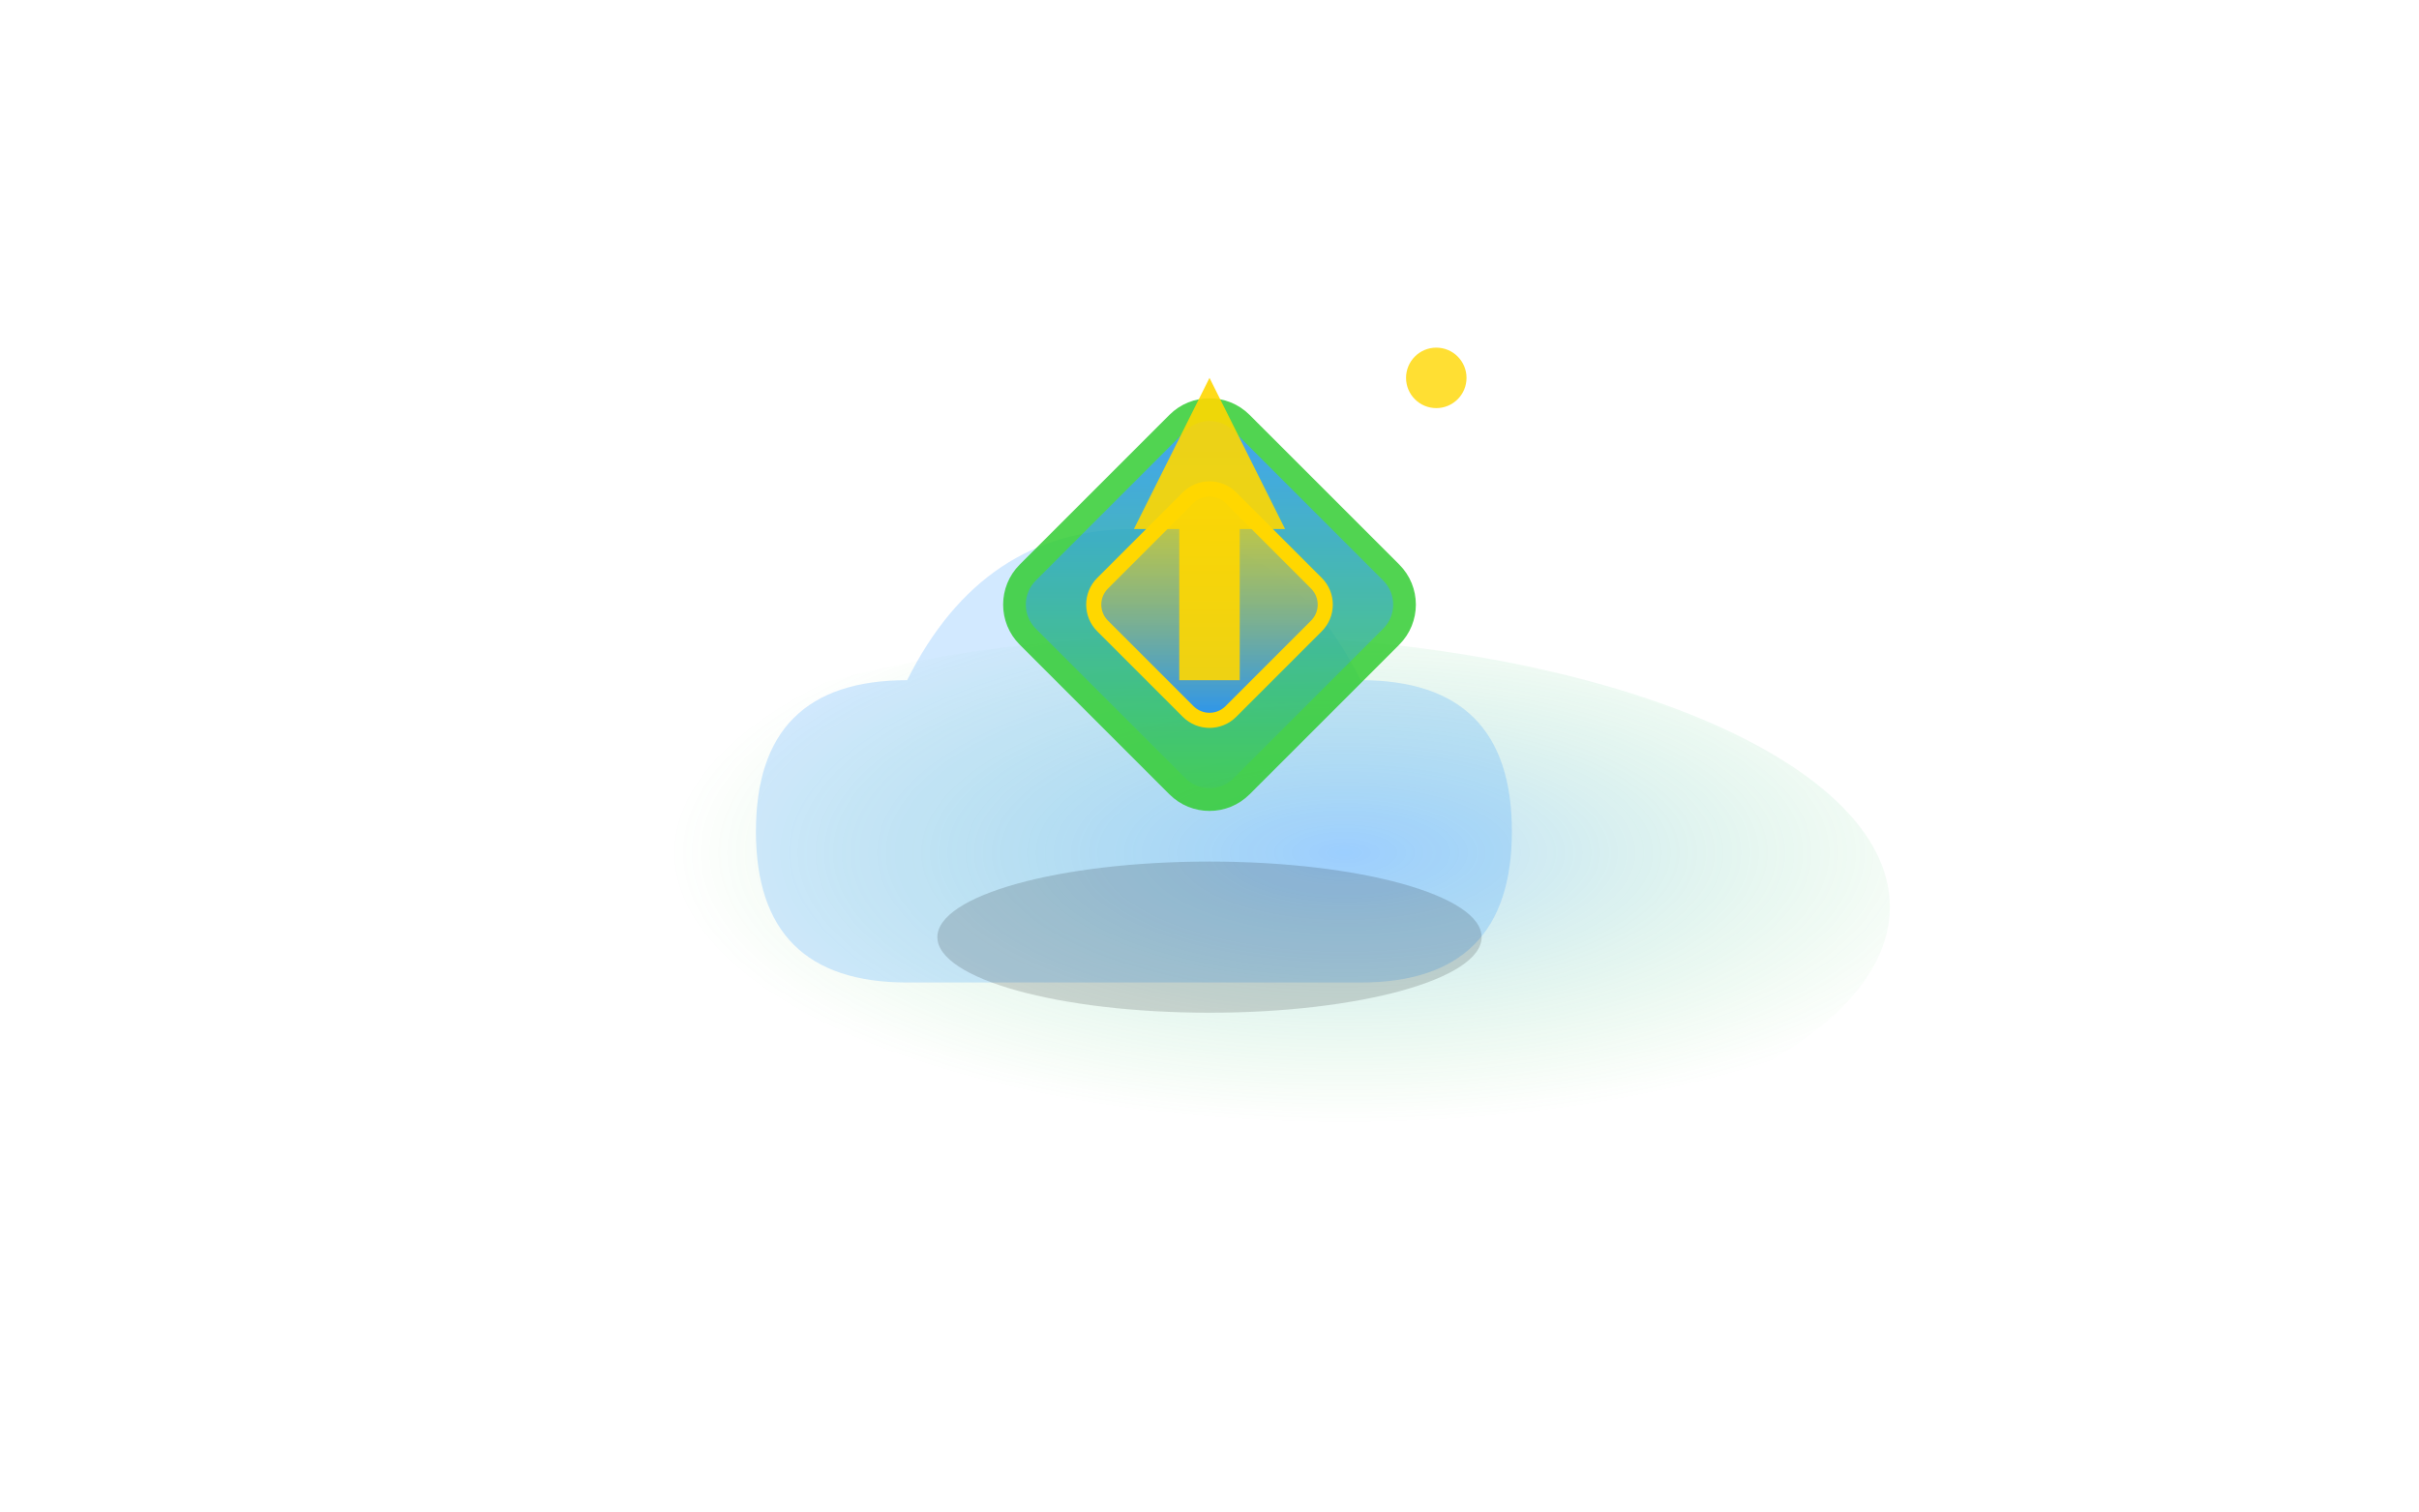
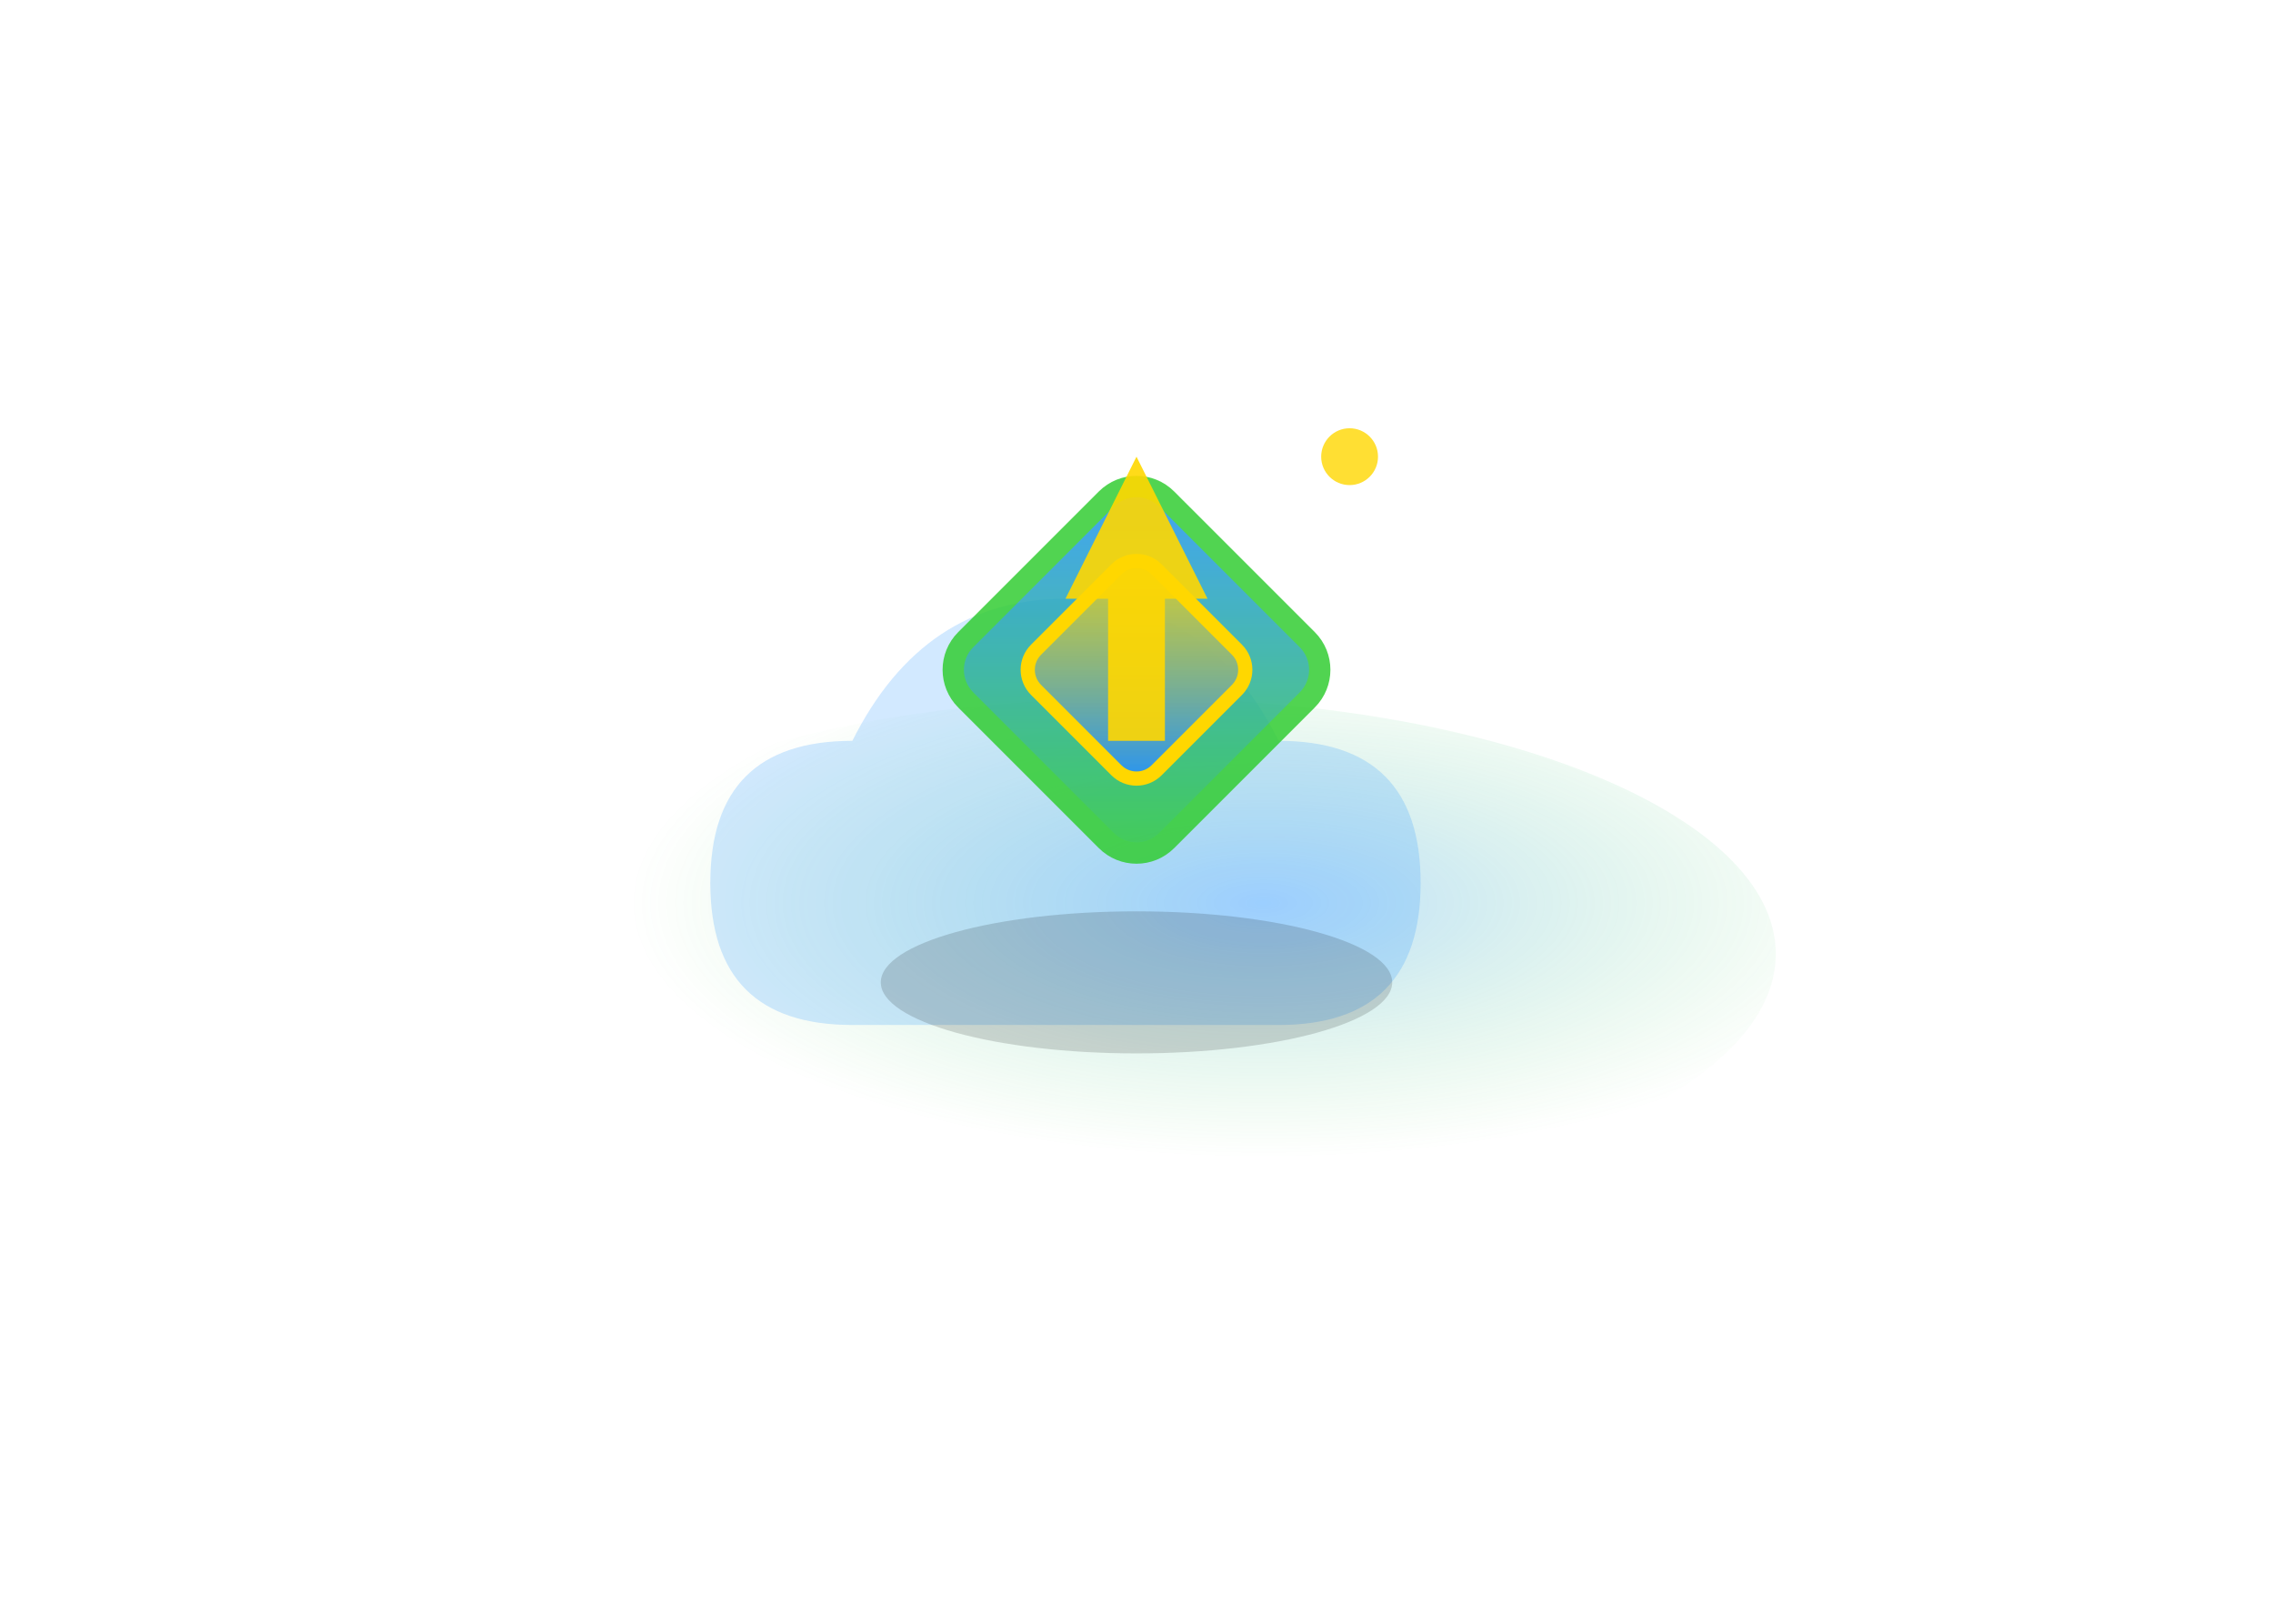
- <svg xmlns="http://www.w3.org/2000/svg" width="160" height="100" viewBox="0 0 160 100">
+ <svg xmlns="http://www.w3.org/2000/svg" width="280" height="200" viewBox="0 0 160 100">
  <defs>
    <linearGradient id="outerCubeGrad" x1="0%" y1="0%" x2="100%" y2="100%">
      <stop offset="0%" stop-color="#1E90FF" />
      <stop offset="100%" stop-color="#32CD32" />
    </linearGradient>
    <linearGradient id="innerCubeGrad" x1="0%" y1="0%" x2="100%" y2="100%">
      <stop offset="0%" stop-color="#FFD700" stop-opacity="0.8" />
      <stop offset="100%" stop-color="#1E90FF" stop-opacity="1" />
    </linearGradient>
    <radialGradient id="cloudGlow" cx="60%" cy="40%" r="50%">
      <stop offset="0%" stop-color="#1E90FF" stop-opacity="0.3" />
      <stop offset="100%" stop-color="#32CD32" stop-opacity="0" />
    </radialGradient>
  </defs>
  <ellipse cx="80" cy="60" rx="45" ry="18" fill="url(#cloudGlow)" />
  <path d="M60 65            q-10 0 -10 -10            q0 -10 10 -10            q5 -10 15 -10            q10 0 15 10            q10 0 10 10            q0 10 -10 10z" fill="#1E90FF" opacity="0.2" />
  <rect x="70" y="30" width="20" height="20" transform="rotate(45 80 40)" fill="url(#outerCubeGrad)" stroke="#32CD32" stroke-width="1.5" rx="3" ry="3" opacity="0.85" />
  <rect x="74" y="34" width="12" height="12" transform="rotate(45 80 40)" fill="url(#innerCubeGrad)" stroke="#FFD700" stroke-width="1" rx="2" ry="2" />
  <path d="M80 25 L85 35 H82 V45 H78 V35 H75 Z" fill="#FFD700" opacity="0.9" />
  <ellipse cx="80" cy="62" rx="18" ry="5" fill="#000" opacity="0.15" />
  <circle cx="95" cy="25" r="2" fill="#FFD700" opacity="0.8" />
</svg>
